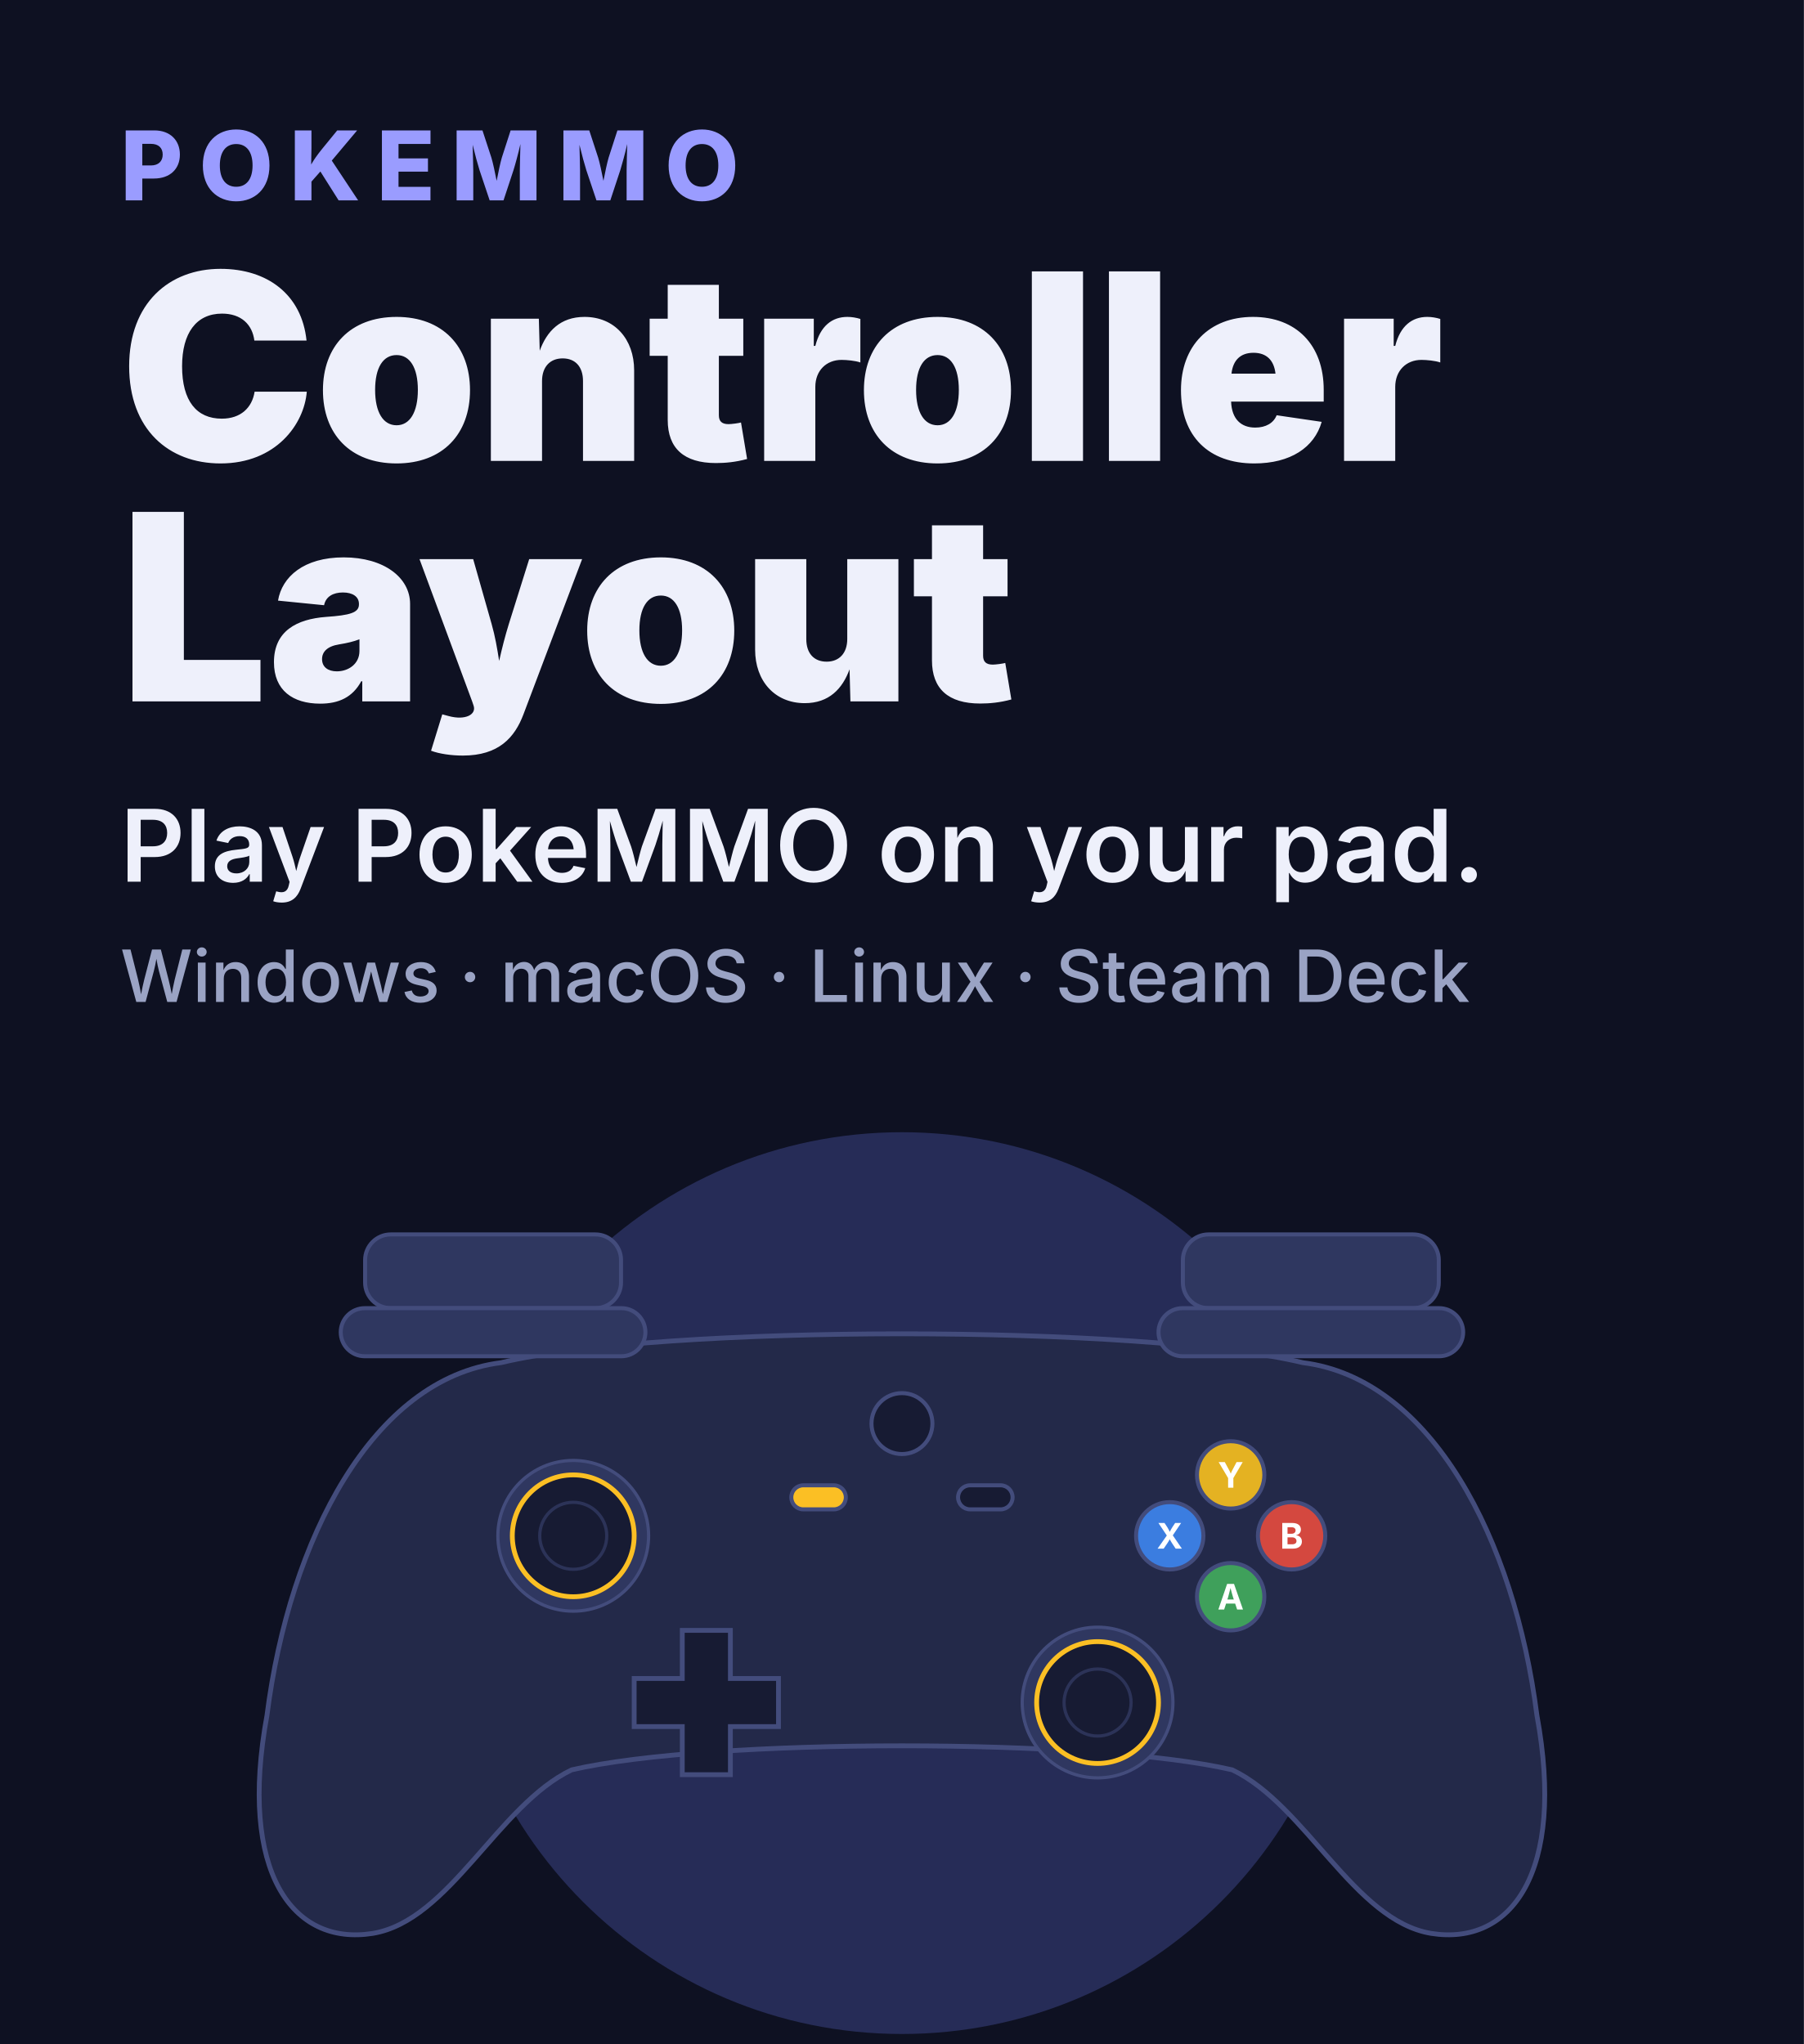
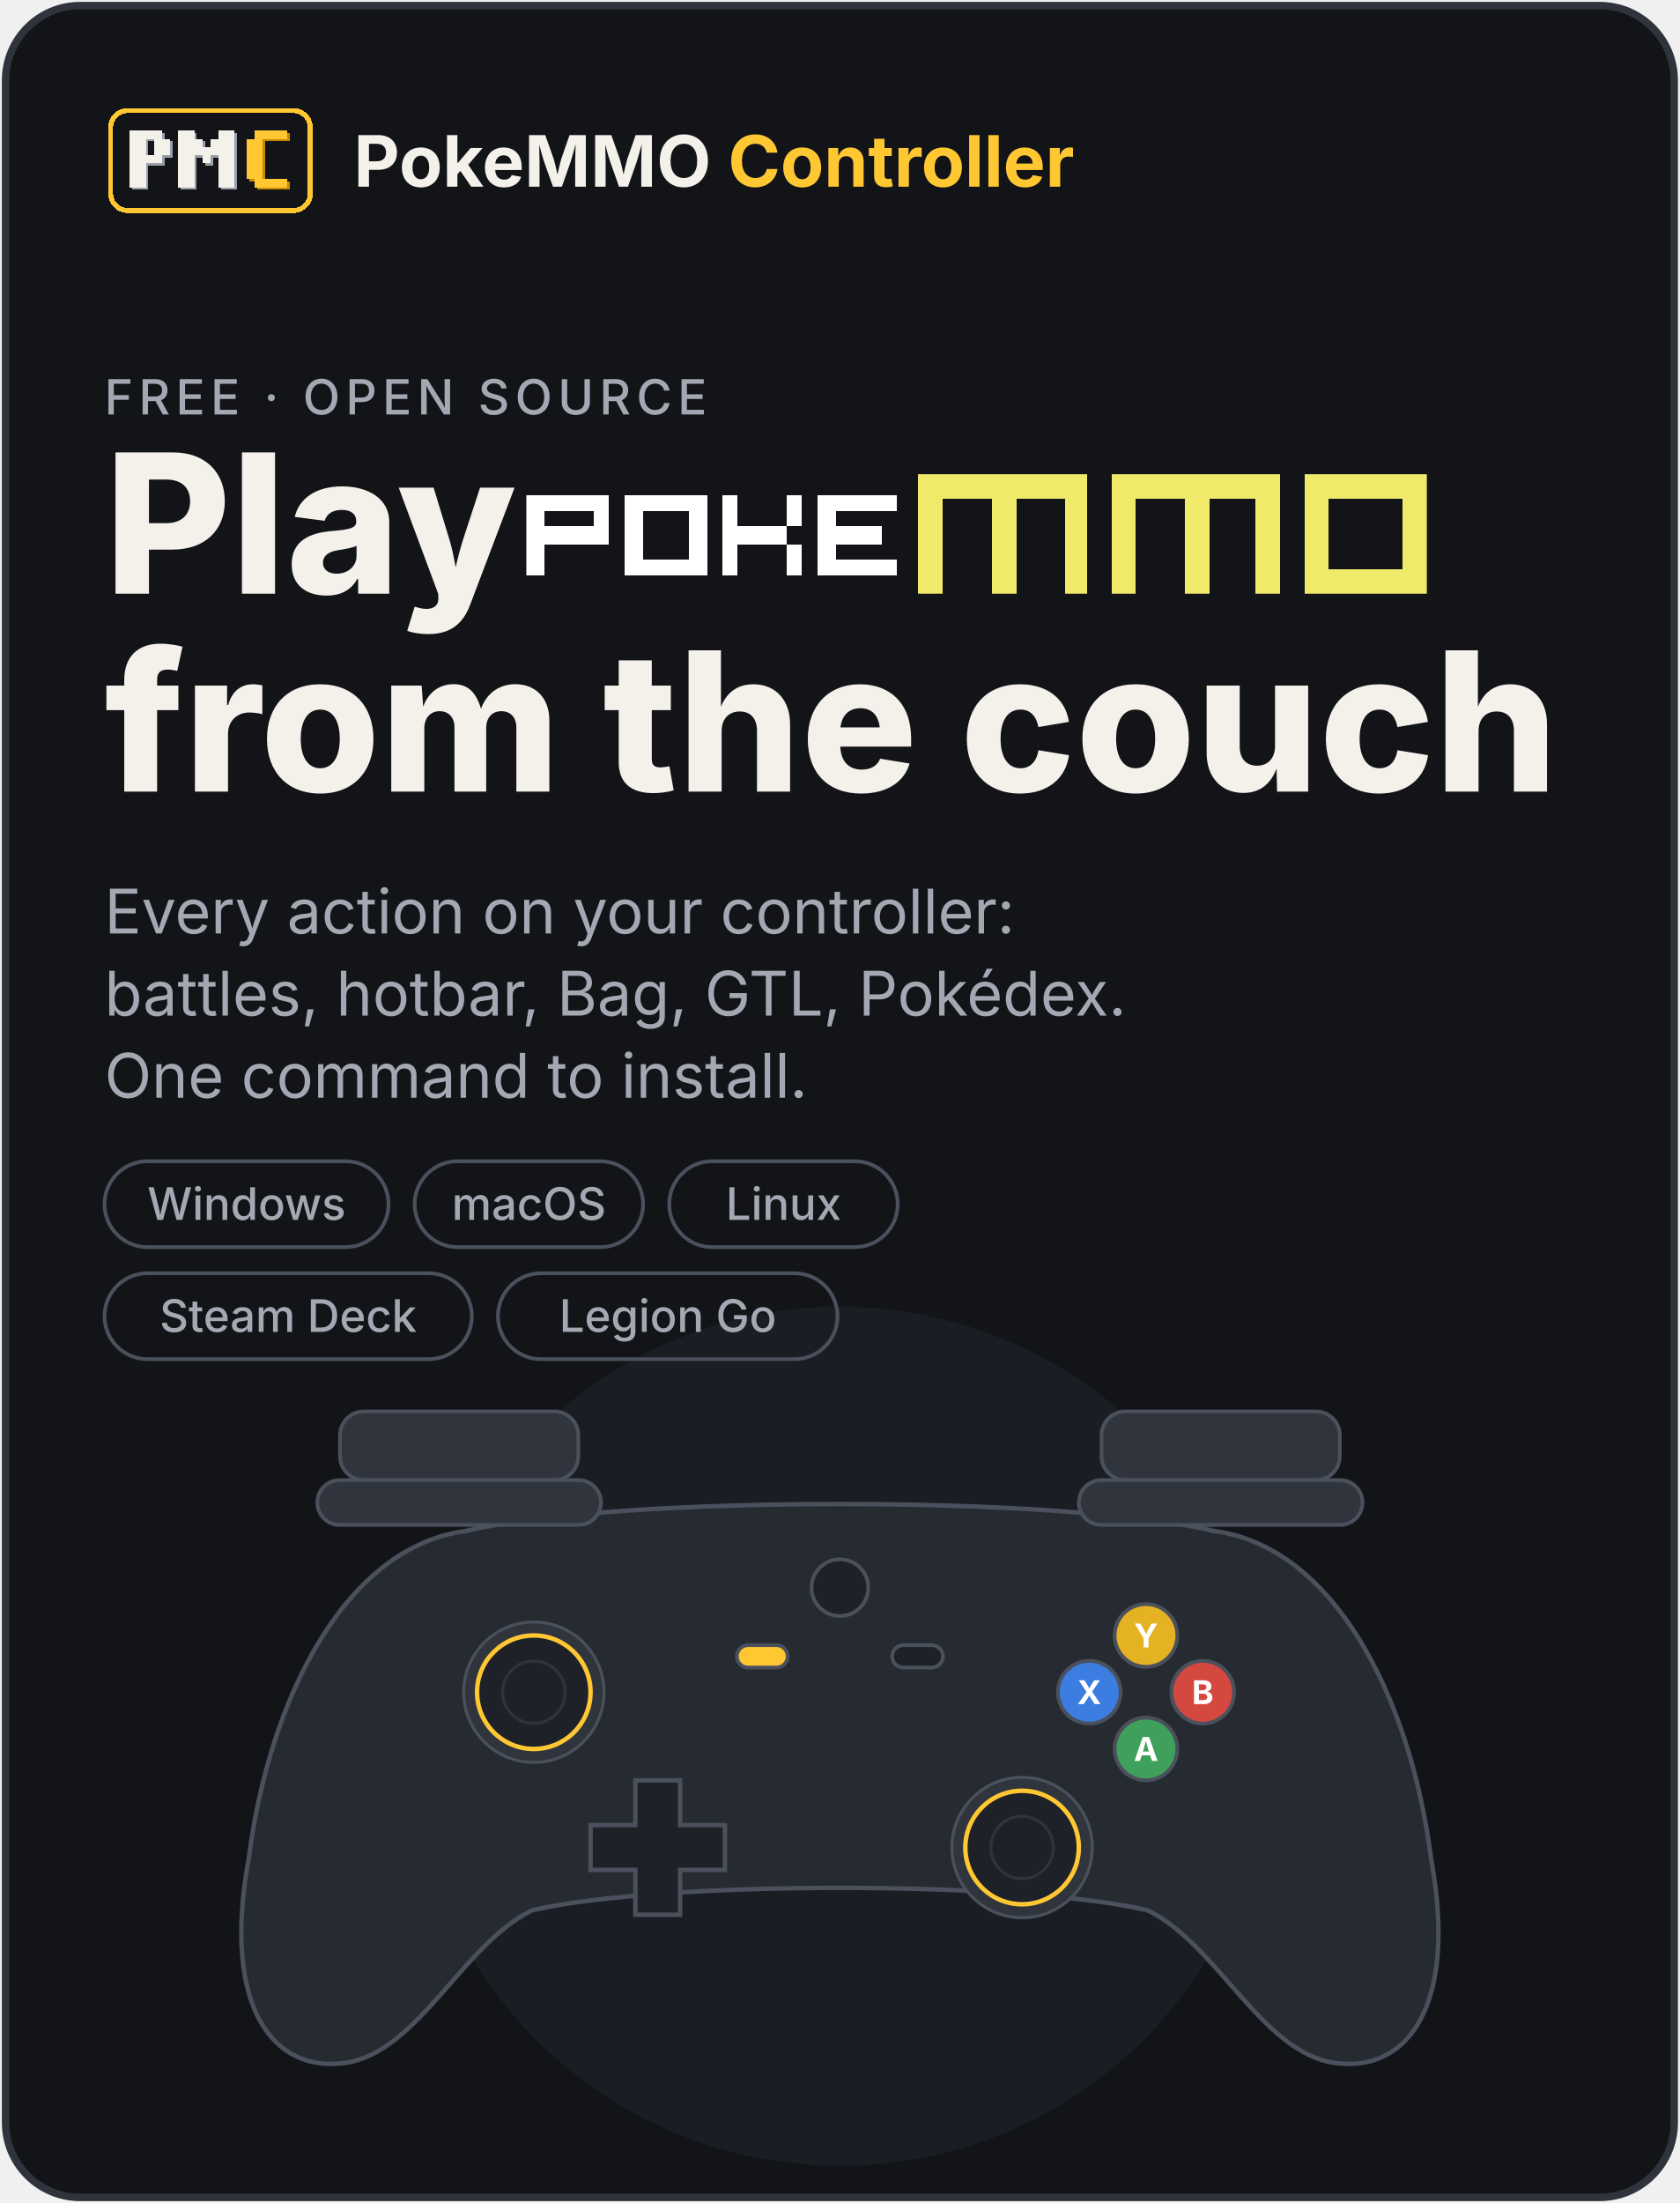
- <svg xmlns="http://www.w3.org/2000/svg" viewBox="0 0 900 1020" width="900" height="1020" role="img" aria-labelledby="t d" font-family="'Segoe UI Variable Display','Segoe UI',Inter,'SF Pro Display',-apple-system,'Helvetica Neue',Arial,sans-serif">
-   <rect width="900" height="1020" fill="#0e1122" />
-   <circle cx="450" cy="790" r="225" fill="#262c57" />
-   <g transform="translate(450,800) scale(.8)">
-     <path d="M -250,-150 C -150,-174 150,-174 250,-150 C 330,-140 382,-40 396,70 C 414,168 380,214 330,206 C 282,198 252,126 206,104 C 120,84 -120,84 -206,104 C -252,126 -282,198 -330,206 C -380,214 -414,168 -396,70 C -382,-40 -330,-140 -250,-150 Z" fill="#232949" stroke="#434c7c" stroke-width="3" />
-     <rect x="-334.8" y="-230" width="159.6" height="46" rx="16" fill="#2f3760" stroke="#434c7c" stroke-width="2.5" />
-     <rect x="-350" y="-184" width="190" height="30" rx="15" fill="#2f3760" stroke="#434c7c" stroke-width="2.5" />
-     <rect x="175.2" y="-230" width="159.6" height="46" rx="16" fill="#2f3760" stroke="#434c7c" stroke-width="2.5" />
-     <rect x="160" y="-184" width="190" height="30" rx="15" fill="#2f3760" stroke="#434c7c" stroke-width="2.5" />
-     <path d="M -137,17 h 30 v 30 h 30 v 30 h -30 v 30 h -30 v -30 h -30 v -30 h 30 z" fill="#171b33" stroke="#434c7c" stroke-width="3" />
-     <circle cx="-205" cy="-42" r="47" fill="#2f3760" stroke="#434c7c" stroke-width="2" />
-     <circle cx="-205" cy="-42" r="38" fill="#171b33" stroke="#fbbf24" stroke-width="3" />
-     <circle cx="-205" cy="-42" r="20.9" fill="none" stroke="#2c3358" stroke-width="2" />
-     <circle cx="122" cy="62" r="47" fill="#2f3760" stroke="#434c7c" stroke-width="2" />
-     <circle cx="122" cy="62" r="38" fill="#171b33" stroke="#fbbf24" stroke-width="3" />
-     <circle cx="122" cy="62" r="20.9" fill="none" stroke="#2c3358" stroke-width="2" />
-     <circle cx="205" cy="-4" r="21" fill="#3fa05b" stroke="#434c7c" stroke-width="2.5" />
+ <svg xmlns="http://www.w3.org/2000/svg" viewBox="0 0 900 1180" width="900" height="1180" role="img" aria-labelledby="t d" font-family="'Bricolage Grotesque','Geist','Segoe UI Variable Display','Segoe UI',Inter,'SF Pro Display',-apple-system,'Helvetica Neue',Arial,sans-serif">
+   <rect x="3" y="3" width="894" height="1174" rx="40" fill="#121418" stroke="#2f333b" stroke-width="4" />
+   <circle cx="450" cy="930" r="230" fill="#1a1d23" />
+   <g transform="translate(450,940) scale(.8)">
+     <path d="M -250,-150 C -150,-174 150,-174 250,-150 C 330,-140 382,-40 396,70 C 414,168 380,214 330,206 C 282,198 252,126 206,104 C 120,84 -120,84 -206,104 C -252,126 -282,198 -330,206 C -380,214 -414,168 -396,70 C -382,-40 -330,-140 -250,-150 Z" fill="#262a31" stroke="#4a505c" stroke-width="3" />
+     <rect x="-334.8" y="-230" width="159.6" height="46" rx="16" fill="#30353d" stroke="#4a505c" stroke-width="2.5" />
+     <rect x="-350" y="-184" width="190" height="30" rx="15" fill="#30353d" stroke="#4a505c" stroke-width="2.5" />
+     <rect x="175.2" y="-230" width="159.6" height="46" rx="16" fill="#30353d" stroke="#4a505c" stroke-width="2.5" />
+     <rect x="160" y="-184" width="190" height="30" rx="15" fill="#30353d" stroke="#4a505c" stroke-width="2.5" />
+     <path d="M -137,17 h 30 v 30 h 30 v 30 h -30 v 30 h -30 v -30 h -30 v -30 h 30 z" fill="#1e2127" stroke="#4a505c" stroke-width="3" />
+     <circle cx="-205" cy="-42" r="47" fill="#30353d" stroke="#4a505c" stroke-width="2" />
+     <circle cx="-205" cy="-42" r="38" fill="#1e2127" stroke="#ffc833" stroke-width="3" />
+     <circle cx="-205" cy="-42" r="20.9" fill="none" stroke="#2f333b" stroke-width="2" />
+     <circle cx="122" cy="62" r="47" fill="#30353d" stroke="#4a505c" stroke-width="2" />
+     <circle cx="122" cy="62" r="38" fill="#1e2127" stroke="#ffc833" stroke-width="3" />
+     <circle cx="122" cy="62" r="20.9" fill="none" stroke="#2f333b" stroke-width="2" />
+     <circle cx="205" cy="-4" r="21" fill="#3fa05b" stroke="#4a505c" stroke-width="2.5" />
    <text x="205" y="4" font-size="22" font-weight="700" fill="#ffffff" text-anchor="middle">A</text>
-     <circle cx="243" cy="-42" r="21" fill="#d4483f" stroke="#434c7c" stroke-width="2.5" />
+     <circle cx="243" cy="-42" r="21" fill="#d4483f" stroke="#4a505c" stroke-width="2.5" />
    <text x="243" y="-34" font-size="22" font-weight="700" fill="#ffffff" text-anchor="middle">B</text>
-     <circle cx="167" cy="-42" r="21" fill="#3b7de0" stroke="#434c7c" stroke-width="2.5" />
+     <circle cx="167" cy="-42" r="21" fill="#3b7de0" stroke="#4a505c" stroke-width="2.5" />
    <text x="167" y="-34" font-size="22" font-weight="700" fill="#ffffff" text-anchor="middle">X</text>
-     <circle cx="205" cy="-80" r="21" fill="#e4b222" stroke="#434c7c" stroke-width="2.5" />
+     <circle cx="205" cy="-80" r="21" fill="#e4b222" stroke="#4a505c" stroke-width="2.5" />
    <text x="205" y="-72" font-size="22" font-weight="700" fill="#ffffff" text-anchor="middle">Y</text>
-     <rect x="-69" y="-73.5" width="34" height="15" rx="7.5" fill="#fbbf24" stroke="#434c7c" stroke-width="2.5" />
-     <rect x="35" y="-73.5" width="34" height="15" rx="7.5" fill="#171b33" stroke="#434c7c" stroke-width="2.5" />
-     <circle cx="0" cy="-112" r="19" fill="#171b33" stroke="#434c7c" stroke-width="2.5" />
+     <rect x="-69" y="-73.5" width="34" height="15" rx="7.5" fill="#ffc833" stroke="#4a505c" stroke-width="2.5" />
+     <rect x="35" y="-73.5" width="34" height="15" rx="7.5" fill="#1e2127" stroke="#4a505c" stroke-width="2.5" />
+     <circle cx="0" cy="-112" r="19" fill="#1e2127" stroke="#4a505c" stroke-width="2.5" />
  </g>
-   <text x="60" y="100" font-size="48" font-weight="800" fill="#9a9cff" text-anchor="start" letter-spacing="8">POKEMMO</text>
-   <text x="60" y="230" font-size="130" font-weight="850" fill="#eef0fb" text-anchor="start">Controller</text>
-   <text x="60" y="350" font-size="130" font-weight="850" fill="#eef0fb" text-anchor="start">Layout</text>
-   <text x="60" y="440" font-size="50" font-weight="600" fill="#eef0fb" text-anchor="start">Play PokeMMO on your pad.</text>
-   <text x="60" y="500" font-size="36" font-weight="500" fill="#9aa3c4" text-anchor="start">Windows · macOS · Linux · Steam Deck</text>
+   <svg x="56" y="56" width="113.514" height="60" viewBox="-6 -6 420 222" shape-rendering="crispEdges">
+     <rect x="6" y="6" width="396" height="198" rx="34" fill="#121418" stroke="#ffc833" stroke-width="10" />
+     <path d="M44 46h16v16h-16zM60 46h16v16h-16zM76 46h16v16h-16zM92 46h16v16h-16zM44 62h16v16h-16zM60 62h16v16h-16zM92 62h16v16h-16zM108 62h16v16h-16zM44 78h16v16h-16zM60 78h16v16h-16zM92 78h16v16h-16zM108 78h16v16h-16zM44 94h16v16h-16zM60 94h16v16h-16zM76 94h16v16h-16zM92 94h16v16h-16zM44 110h16v16h-16zM60 110h16v16h-16zM44 126h16v16h-16zM60 126h16v16h-16zM44 142h16v16h-16zM60 142h16v16h-16zM140 46h16v16h-16zM156 46h16v16h-16zM220 46h16v16h-16zM236 46h16v16h-16zM140 62h16v16h-16zM156 62h16v16h-16zM172 62h16v16h-16zM204 62h16v16h-16zM220 62h16v16h-16zM236 62h16v16h-16zM140 78h16v16h-16zM156 78h16v16h-16zM172 78h16v16h-16zM188 78h16v16h-16zM204 78h16v16h-16zM220 78h16v16h-16zM236 78h16v16h-16zM140 94h16v16h-16zM156 94h16v16h-16zM188 94h16v16h-16zM220 94h16v16h-16zM236 94h16v16h-16zM140 110h16v16h-16zM156 110h16v16h-16zM220 110h16v16h-16zM236 110h16v16h-16zM140 126h16v16h-16zM156 126h16v16h-16zM220 126h16v16h-16zM236 126h16v16h-16zM140 142h16v16h-16zM156 142h16v16h-16zM220 142h16v16h-16zM236 142h16v16h-16zM49 51h16v16h-16zM65 51h16v16h-16zM81 51h16v16h-16zM97 51h16v16h-16zM49 67h16v16h-16zM65 67h16v16h-16zM97 67h16v16h-16zM113 67h16v16h-16zM49 83h16v16h-16zM65 83h16v16h-16zM97 83h16v16h-16zM113 83h16v16h-16zM49 99h16v16h-16zM65 99h16v16h-16zM81 99h16v16h-16zM97 99h16v16h-16zM49 115h16v16h-16zM65 115h16v16h-16zM49 131h16v16h-16zM65 131h16v16h-16zM49 147h16v16h-16zM65 147h16v16h-16zM145 51h16v16h-16zM161 51h16v16h-16zM225 51h16v16h-16zM241 51h16v16h-16zM145 67h16v16h-16zM161 67h16v16h-16zM177 67h16v16h-16zM209 67h16v16h-16zM225 67h16v16h-16zM241 67h16v16h-16zM145 83h16v16h-16zM161 83h16v16h-16zM177 83h16v16h-16zM193 83h16v16h-16zM209 83h16v16h-16zM225 83h16v16h-16zM241 83h16v16h-16zM145 99h16v16h-16zM161 99h16v16h-16zM193 99h16v16h-16zM225 99h16v16h-16zM241 99h16v16h-16zM145 115h16v16h-16zM161 115h16v16h-16zM225 115h16v16h-16zM241 115h16v16h-16zM145 131h16v16h-16zM161 131h16v16h-16zM225 131h16v16h-16zM241 131h16v16h-16zM145 147h16v16h-16zM161 147h16v16h-16zM225 147h16v16h-16zM241 147h16v16h-16z" fill="#121418" stroke="#121418" stroke-width="10" stroke-linejoin="miter" />
+     <path d="M49 51h16v16h-16zM65 51h16v16h-16zM81 51h16v16h-16zM97 51h16v16h-16zM49 67h16v16h-16zM65 67h16v16h-16zM97 67h16v16h-16zM113 67h16v16h-16zM49 83h16v16h-16zM65 83h16v16h-16zM97 83h16v16h-16zM113 83h16v16h-16zM49 99h16v16h-16zM65 99h16v16h-16zM81 99h16v16h-16zM97 99h16v16h-16zM49 115h16v16h-16zM65 115h16v16h-16zM49 131h16v16h-16zM65 131h16v16h-16zM49 147h16v16h-16zM65 147h16v16h-16zM145 51h16v16h-16zM161 51h16v16h-16zM225 51h16v16h-16zM241 51h16v16h-16zM145 67h16v16h-16zM161 67h16v16h-16zM177 67h16v16h-16zM209 67h16v16h-16zM225 67h16v16h-16zM241 67h16v16h-16zM145 83h16v16h-16zM161 83h16v16h-16zM177 83h16v16h-16zM193 83h16v16h-16zM209 83h16v16h-16zM225 83h16v16h-16zM241 83h16v16h-16zM145 99h16v16h-16zM161 99h16v16h-16zM193 99h16v16h-16zM225 99h16v16h-16zM241 99h16v16h-16zM145 115h16v16h-16zM161 115h16v16h-16zM225 115h16v16h-16zM241 115h16v16h-16zM145 131h16v16h-16zM161 131h16v16h-16zM225 131h16v16h-16zM241 131h16v16h-16zM145 147h16v16h-16zM161 147h16v16h-16zM225 147h16v16h-16zM241 147h16v16h-16z" fill="#9aa0ab" />
+     <path d="M44 46h16v16h-16zM60 46h16v16h-16zM76 46h16v16h-16zM92 46h16v16h-16zM44 62h16v16h-16zM60 62h16v16h-16zM92 62h16v16h-16zM108 62h16v16h-16zM44 78h16v16h-16zM60 78h16v16h-16zM92 78h16v16h-16zM108 78h16v16h-16zM44 94h16v16h-16zM60 94h16v16h-16zM76 94h16v16h-16zM92 94h16v16h-16zM44 110h16v16h-16zM60 110h16v16h-16zM44 126h16v16h-16zM60 126h16v16h-16zM44 142h16v16h-16zM60 142h16v16h-16zM140 46h16v16h-16zM156 46h16v16h-16zM220 46h16v16h-16zM236 46h16v16h-16zM140 62h16v16h-16zM156 62h16v16h-16zM172 62h16v16h-16zM204 62h16v16h-16zM220 62h16v16h-16zM236 62h16v16h-16zM140 78h16v16h-16zM156 78h16v16h-16zM172 78h16v16h-16zM188 78h16v16h-16zM204 78h16v16h-16zM220 78h16v16h-16zM236 78h16v16h-16zM140 94h16v16h-16zM156 94h16v16h-16zM188 94h16v16h-16zM220 94h16v16h-16zM236 94h16v16h-16zM140 110h16v16h-16zM156 110h16v16h-16zM220 110h16v16h-16zM236 110h16v16h-16zM140 126h16v16h-16zM156 126h16v16h-16zM220 126h16v16h-16zM236 126h16v16h-16zM140 142h16v16h-16zM156 142h16v16h-16zM220 142h16v16h-16zM236 142h16v16h-16z" fill="#f4f1ea" />
+     <path d="M292 46h16v16h-16zM308 46h16v16h-16zM324 46h16v16h-16zM340 46h16v16h-16zM276 62h16v16h-16zM292 62h16v16h-16zM276 78h16v16h-16zM292 78h16v16h-16zM276 94h16v16h-16zM292 94h16v16h-16zM276 110h16v16h-16zM292 110h16v16h-16zM276 126h16v16h-16zM292 126h16v16h-16zM292 142h16v16h-16zM308 142h16v16h-16zM324 142h16v16h-16zM340 142h16v16h-16zM297 51h16v16h-16zM313 51h16v16h-16zM329 51h16v16h-16zM345 51h16v16h-16zM281 67h16v16h-16zM297 67h16v16h-16zM281 83h16v16h-16zM297 83h16v16h-16zM281 99h16v16h-16zM297 99h16v16h-16zM281 115h16v16h-16zM297 115h16v16h-16zM281 131h16v16h-16zM297 131h16v16h-16zM297 147h16v16h-16zM313 147h16v16h-16zM329 147h16v16h-16zM345 147h16v16h-16z" fill="#121418" stroke="#121418" stroke-width="10" stroke-linejoin="miter" />
+     <path d="M297 51h16v16h-16zM313 51h16v16h-16zM329 51h16v16h-16zM345 51h16v16h-16zM281 67h16v16h-16zM297 67h16v16h-16zM281 83h16v16h-16zM297 83h16v16h-16zM281 99h16v16h-16zM297 99h16v16h-16zM281 115h16v16h-16zM297 115h16v16h-16zM281 131h16v16h-16zM297 131h16v16h-16zM297 147h16v16h-16zM313 147h16v16h-16zM329 147h16v16h-16zM345 147h16v16h-16z" fill="#c98a00" />
+     <path d="M292 46h16v16h-16zM308 46h16v16h-16zM324 46h16v16h-16zM340 46h16v16h-16zM276 62h16v16h-16zM292 62h16v16h-16zM276 78h16v16h-16zM292 78h16v16h-16zM276 94h16v16h-16zM292 94h16v16h-16zM276 110h16v16h-16zM292 110h16v16h-16zM276 126h16v16h-16zM292 126h16v16h-16zM292 142h16v16h-16zM308 142h16v16h-16zM324 142h16v16h-16zM340 142h16v16h-16z" fill="#ffc833" />
+   </svg>
+   <text x="189.514" y="100" font-size="38" font-weight="700" fill="#f4f1ea">PokeMMO <tspan fill="#ffc833">Controller</tspan>
+   </text>
+   <text x="56" y="222" font-size="26" font-weight="500" fill="#a3a8b3" text-anchor="start" letter-spacing="3">FREE · OPEN SOURCE</text>
+   <text x="56" y="318" font-size="104" font-weight="800" fill="#f4f1ea" text-anchor="start">Play</text>
+   <svg x="282" y="254" width="482.462" height="64" viewBox="0 0 294 39" shape-rendering="crispEdges">
+     <path fill="#f0ea6b" d="M128 0h55v1h-55zM191 0h55v1h-55zM254 0h40v1h-40zM128 1h55v1h-55zM191 1h55v1h-55zM254 1h40v1h-40zM128 2h55v1h-55zM191 2h55v1h-55zM254 2h40v1h-40zM128 3h55v1h-55zM191 3h55v1h-55zM254 3h40v1h-40zM128 4h55v1h-55zM191 4h55v1h-55zM254 4h40v1h-40zM128 5h55v1h-55zM191 5h55v1h-55zM254 5h40v1h-40zM128 6h55v1h-55zM191 6h55v1h-55zM254 6h40v1h-40zM128 7h55v1h-55zM191 7h55v1h-55zM254 7h40v1h-40zM128 8h8v1h-8zM152 8h8v1h-8zM176 8h7v1h-7zM191 8h8v1h-8zM215 8h8v1h-8zM238 8h8v1h-8zM254 8h8v1h-8zM286 8h8v1h-8zM128 9h8v1h-8zM152 9h8v1h-8zM176 9h7v1h-7zM191 9h8v1h-8zM215 9h8v1h-8zM238 9h8v1h-8zM254 9h8v1h-8zM286 9h8v1h-8zM128 10h8v1h-8zM152 10h8v1h-8zM176 10h7v1h-7zM191 10h8v1h-8zM215 10h8v1h-8zM238 10h8v1h-8zM254 10h8v1h-8zM286 10h8v1h-8zM128 11h8v1h-8zM152 11h8v1h-8zM176 11h7v1h-7zM191 11h8v1h-8zM215 11h8v1h-8zM238 11h8v1h-8zM254 11h8v1h-8zM286 11h8v1h-8zM128 12h8v1h-8zM152 12h8v1h-8zM176 12h7v1h-7zM191 12h8v1h-8zM215 12h8v1h-8zM238 12h8v1h-8zM254 12h8v1h-8zM286 12h8v1h-8zM128 13h8v1h-8zM152 13h8v1h-8zM176 13h7v1h-7zM191 13h8v1h-8zM215 13h8v1h-8zM238 13h8v1h-8zM254 13h8v1h-8zM286 13h8v1h-8zM128 14h8v1h-8zM152 14h8v1h-8zM176 14h7v1h-7zM191 14h8v1h-8zM215 14h8v1h-8zM238 14h8v1h-8zM254 14h8v1h-8zM286 14h8v1h-8zM128 15h8v1h-8zM152 15h8v1h-8zM176 15h7v1h-7zM191 15h8v1h-8zM215 15h8v1h-8zM238 15h8v1h-8zM254 15h8v1h-8zM286 15h8v1h-8zM128 16h8v1h-8zM152 16h8v1h-8zM176 16h7v1h-7zM191 16h8v1h-8zM215 16h8v1h-8zM238 16h8v1h-8zM254 16h8v1h-8zM286 16h8v1h-8zM128 17h8v1h-8zM152 17h8v1h-8zM176 17h7v1h-7zM191 17h8v1h-8zM215 17h8v1h-8zM238 17h8v1h-8zM254 17h8v1h-8zM286 17h8v1h-8zM128 18h8v1h-8zM152 18h8v1h-8zM176 18h7v1h-7zM191 18h8v1h-8zM215 18h8v1h-8zM238 18h8v1h-8zM254 18h8v1h-8zM286 18h8v1h-8zM128 19h8v1h-8zM152 19h8v1h-8zM176 19h7v1h-7zM191 19h8v1h-8zM215 19h8v1h-8zM238 19h8v1h-8zM254 19h8v1h-8zM286 19h8v1h-8zM128 20h8v1h-8zM152 20h8v1h-8zM176 20h7v1h-7zM191 20h8v1h-8zM215 20h8v1h-8zM238 20h8v1h-8zM254 20h8v1h-8zM286 20h8v1h-8zM128 21h8v1h-8zM152 21h8v1h-8zM176 21h7v1h-7zM191 21h8v1h-8zM215 21h8v1h-8zM238 21h8v1h-8zM254 21h8v1h-8zM286 21h8v1h-8zM128 22h8v1h-8zM152 22h8v1h-8zM176 22h7v1h-7zM191 22h8v1h-8zM215 22h8v1h-8zM238 22h8v1h-8zM254 22h8v1h-8zM286 22h8v1h-8zM128 23h8v1h-8zM152 23h8v1h-8zM176 23h7v1h-7zM191 23h8v1h-8zM215 23h8v1h-8zM238 23h8v1h-8zM254 23h8v1h-8zM286 23h8v1h-8zM128 24h8v1h-8zM152 24h8v1h-8zM176 24h7v1h-7zM191 24h8v1h-8zM215 24h8v1h-8zM238 24h8v1h-8zM254 24h8v1h-8zM286 24h8v1h-8zM128 25h8v1h-8zM152 25h8v1h-8zM176 25h7v1h-7zM191 25h8v1h-8zM215 25h8v1h-8zM238 25h8v1h-8zM254 25h8v1h-8zM286 25h8v1h-8zM128 26h8v1h-8zM152 26h8v1h-8zM176 26h7v1h-7zM191 26h8v1h-8zM215 26h8v1h-8zM238 26h8v1h-8zM254 26h8v1h-8zM286 26h8v1h-8zM128 27h8v1h-8zM152 27h8v1h-8zM176 27h7v1h-7zM191 27h8v1h-8zM215 27h8v1h-8zM238 27h8v1h-8zM254 27h8v1h-8zM286 27h8v1h-8zM128 28h8v1h-8zM152 28h8v1h-8zM176 28h7v1h-7zM191 28h8v1h-8zM215 28h8v1h-8zM238 28h8v1h-8zM254 28h8v1h-8zM286 28h8v1h-8zM128 29h8v1h-8zM152 29h8v1h-8zM176 29h7v1h-7zM191 29h8v1h-8zM215 29h8v1h-8zM238 29h8v1h-8zM254 29h8v1h-8zM286 29h8v1h-8zM128 30h8v1h-8zM152 30h8v1h-8zM176 30h7v1h-7zM191 30h8v1h-8zM215 30h8v1h-8zM238 30h8v1h-8zM254 30h8v1h-8zM286 30h8v1h-8zM128 31h8v1h-8zM152 31h8v1h-8zM176 31h7v1h-7zM191 31h8v1h-8zM215 31h8v1h-8zM238 31h8v1h-8zM254 31h40v1h-40zM128 32h8v1h-8zM152 32h8v1h-8zM176 32h7v1h-7zM191 32h8v1h-8zM215 32h8v1h-8zM238 32h8v1h-8zM254 32h40v1h-40zM128 33h8v1h-8zM152 33h8v1h-8zM176 33h7v1h-7zM191 33h8v1h-8zM215 33h8v1h-8zM238 33h8v1h-8zM254 33h40v1h-40zM128 34h8v1h-8zM152 34h8v1h-8zM176 34h7v1h-7zM191 34h8v1h-8zM215 34h8v1h-8zM238 34h8v1h-8zM254 34h40v1h-40zM128 35h8v1h-8zM152 35h8v1h-8zM176 35h7v1h-7zM191 35h8v1h-8zM215 35h8v1h-8zM238 35h8v1h-8zM254 35h40v1h-40zM128 36h8v1h-8zM152 36h8v1h-8zM176 36h7v1h-7zM191 36h8v1h-8zM215 36h8v1h-8zM238 36h8v1h-8zM254 36h40v1h-40zM128 37h8v1h-8zM152 37h8v1h-8zM176 37h7v1h-7zM191 37h8v1h-8zM215 37h8v1h-8zM238 37h8v1h-8zM254 37h40v1h-40zM128 38h8v1h-8zM152 38h8v1h-8zM176 38h7v1h-7zM191 38h8v1h-8zM215 38h8v1h-8zM238 38h8v1h-8zM254 38h40v1h-40z" />
+     <path fill="#ffffff" d="M0 7h27v1h-27zM32 7h27v1h-27zM64 7h5v1h-5zM85 7h5v1h-5zM95 7h26v1h-26zM0 8h27v1h-27zM32 8h27v1h-27zM64 8h5v1h-5zM85 8h5v1h-5zM95 8h26v1h-26zM0 9h27v1h-27zM32 9h27v1h-27zM64 9h5v1h-5zM85 9h5v1h-5zM95 9h26v1h-26zM0 10h27v1h-27zM32 10h27v1h-27zM64 10h5v1h-5zM85 10h5v1h-5zM95 10h26v1h-26zM0 11h27v1h-27zM32 11h27v1h-27zM64 11h5v1h-5zM85 11h5v1h-5zM95 11h26v1h-26zM0 12h6v1h-6zM22 12h5v1h-5zM32 12h6v1h-6zM53 12h6v1h-6zM64 12h5v1h-5zM85 12h5v1h-5zM95 12h6v1h-6zM0 13h6v1h-6zM22 13h5v1h-5zM32 13h6v1h-6zM53 13h6v1h-6zM64 13h5v1h-5zM85 13h5v1h-5zM95 13h6v1h-6zM0 14h6v1h-6zM22 14h5v1h-5zM32 14h6v1h-6zM53 14h6v1h-6zM64 14h5v1h-5zM85 14h5v1h-5zM95 14h6v1h-6zM0 15h6v1h-6zM22 15h5v1h-5zM32 15h6v1h-6zM53 15h6v1h-6zM64 15h5v1h-5zM85 15h5v1h-5zM95 15h6v1h-6zM0 16h6v1h-6zM22 16h5v1h-5zM32 16h6v1h-6zM53 16h6v1h-6zM64 16h5v1h-5zM85 16h5v1h-5zM95 16h6v1h-6zM0 17h27v1h-27zM32 17h6v1h-6zM53 17h6v1h-6zM64 17h21v1h-21zM95 17h21v1h-21zM0 18h27v1h-27zM32 18h6v1h-6zM53 18h6v1h-6zM64 18h21v1h-21zM95 18h21v1h-21zM0 19h27v1h-27zM32 19h6v1h-6zM53 19h6v1h-6zM64 19h21v1h-21zM95 19h21v1h-21zM0 20h27v1h-27zM32 20h6v1h-6zM53 20h6v1h-6zM64 20h21v1h-21zM95 20h21v1h-21zM0 21h27v1h-27zM32 21h6v1h-6zM53 21h6v1h-6zM64 21h21v1h-21zM95 21h21v1h-21zM0 22h27v1h-27zM32 22h6v1h-6zM53 22h6v1h-6zM64 22h21v1h-21zM95 22h21v1h-21zM0 23h6v1h-6zM32 23h6v1h-6zM53 23h6v1h-6zM64 23h5v1h-5zM85 23h5v1h-5zM95 23h6v1h-6zM0 24h6v1h-6zM32 24h6v1h-6zM53 24h6v1h-6zM64 24h5v1h-5zM85 24h5v1h-5zM95 24h6v1h-6zM0 25h6v1h-6zM32 25h6v1h-6zM53 25h6v1h-6zM64 25h5v1h-5zM85 25h5v1h-5zM95 25h6v1h-6zM0 26h6v1h-6zM32 26h6v1h-6zM53 26h6v1h-6zM64 26h5v1h-5zM85 26h5v1h-5zM95 26h6v1h-6zM0 27h6v1h-6zM32 27h6v1h-6zM53 27h6v1h-6zM64 27h5v1h-5zM85 27h5v1h-5zM95 27h6v1h-6zM0 28h6v1h-6zM32 28h27v1h-27zM64 28h5v1h-5zM85 28h5v1h-5zM95 28h26v1h-26zM0 29h6v1h-6zM32 29h27v1h-27zM64 29h5v1h-5zM85 29h5v1h-5zM95 29h26v1h-26zM0 30h6v1h-6zM32 30h27v1h-27zM64 30h5v1h-5zM85 30h5v1h-5zM95 30h26v1h-26zM0 31h6v1h-6zM32 31h27v1h-27zM64 31h5v1h-5zM85 31h5v1h-5zM95 31h26v1h-26zM0 32h6v1h-6zM32 32h27v1h-27zM64 32h5v1h-5zM85 32h5v1h-5zM95 32h26v1h-26z" />
+   </svg>
+   <text x="56" y="424" font-size="104" font-weight="800" fill="#f4f1ea" text-anchor="start">from the couch</text>
+   <text x="56" y="500" font-size="33" font-weight="400" fill="#a3a8b3" text-anchor="start">Every action on your controller:</text>
+   <text x="56" y="544" font-size="33" font-weight="400" fill="#a3a8b3" text-anchor="start">battles, hotbar, Bag, GTL, Pokédex.</text>
+   <text x="56" y="588" font-size="33" font-weight="400" fill="#a3a8b3" text-anchor="start">One command to install.</text>
+   <rect x="56" y="622" width="152.16" height="46" rx="23" fill="none" stroke="#4a505c" stroke-width="2" />
+   <text x="132.1" y="653.4" font-size="24" font-weight="500" fill="#a3a8b3" text-anchor="middle">Windows</text>
+   <rect x="222.16" y="622" width="122.4" height="46" rx="23" fill="none" stroke="#4a505c" stroke-width="2" />
+   <text x="283.4" y="653.4" font-size="24" font-weight="500" fill="#a3a8b3" text-anchor="middle">macOS</text>
+   <rect x="358.56" y="622" width="122.4" height="46" rx="23" fill="none" stroke="#4a505c" stroke-width="2" />
+   <text x="419.8" y="653.4" font-size="24" font-weight="500" fill="#a3a8b3" text-anchor="middle">Linux</text>
+   <rect x="56" y="682" width="196.8" height="46" rx="23" fill="none" stroke="#4a505c" stroke-width="2" />
+   <text x="154.4" y="713.4" font-size="24" font-weight="500" fill="#a3a8b3" text-anchor="middle">Steam Deck</text>
+   <rect x="266.8" y="682" width="181.92" height="46" rx="23" fill="none" stroke="#4a505c" stroke-width="2" />
+   <text x="357.8" y="713.4" font-size="24" font-weight="500" fill="#a3a8b3" text-anchor="middle">Legion Go</text>
</svg>
